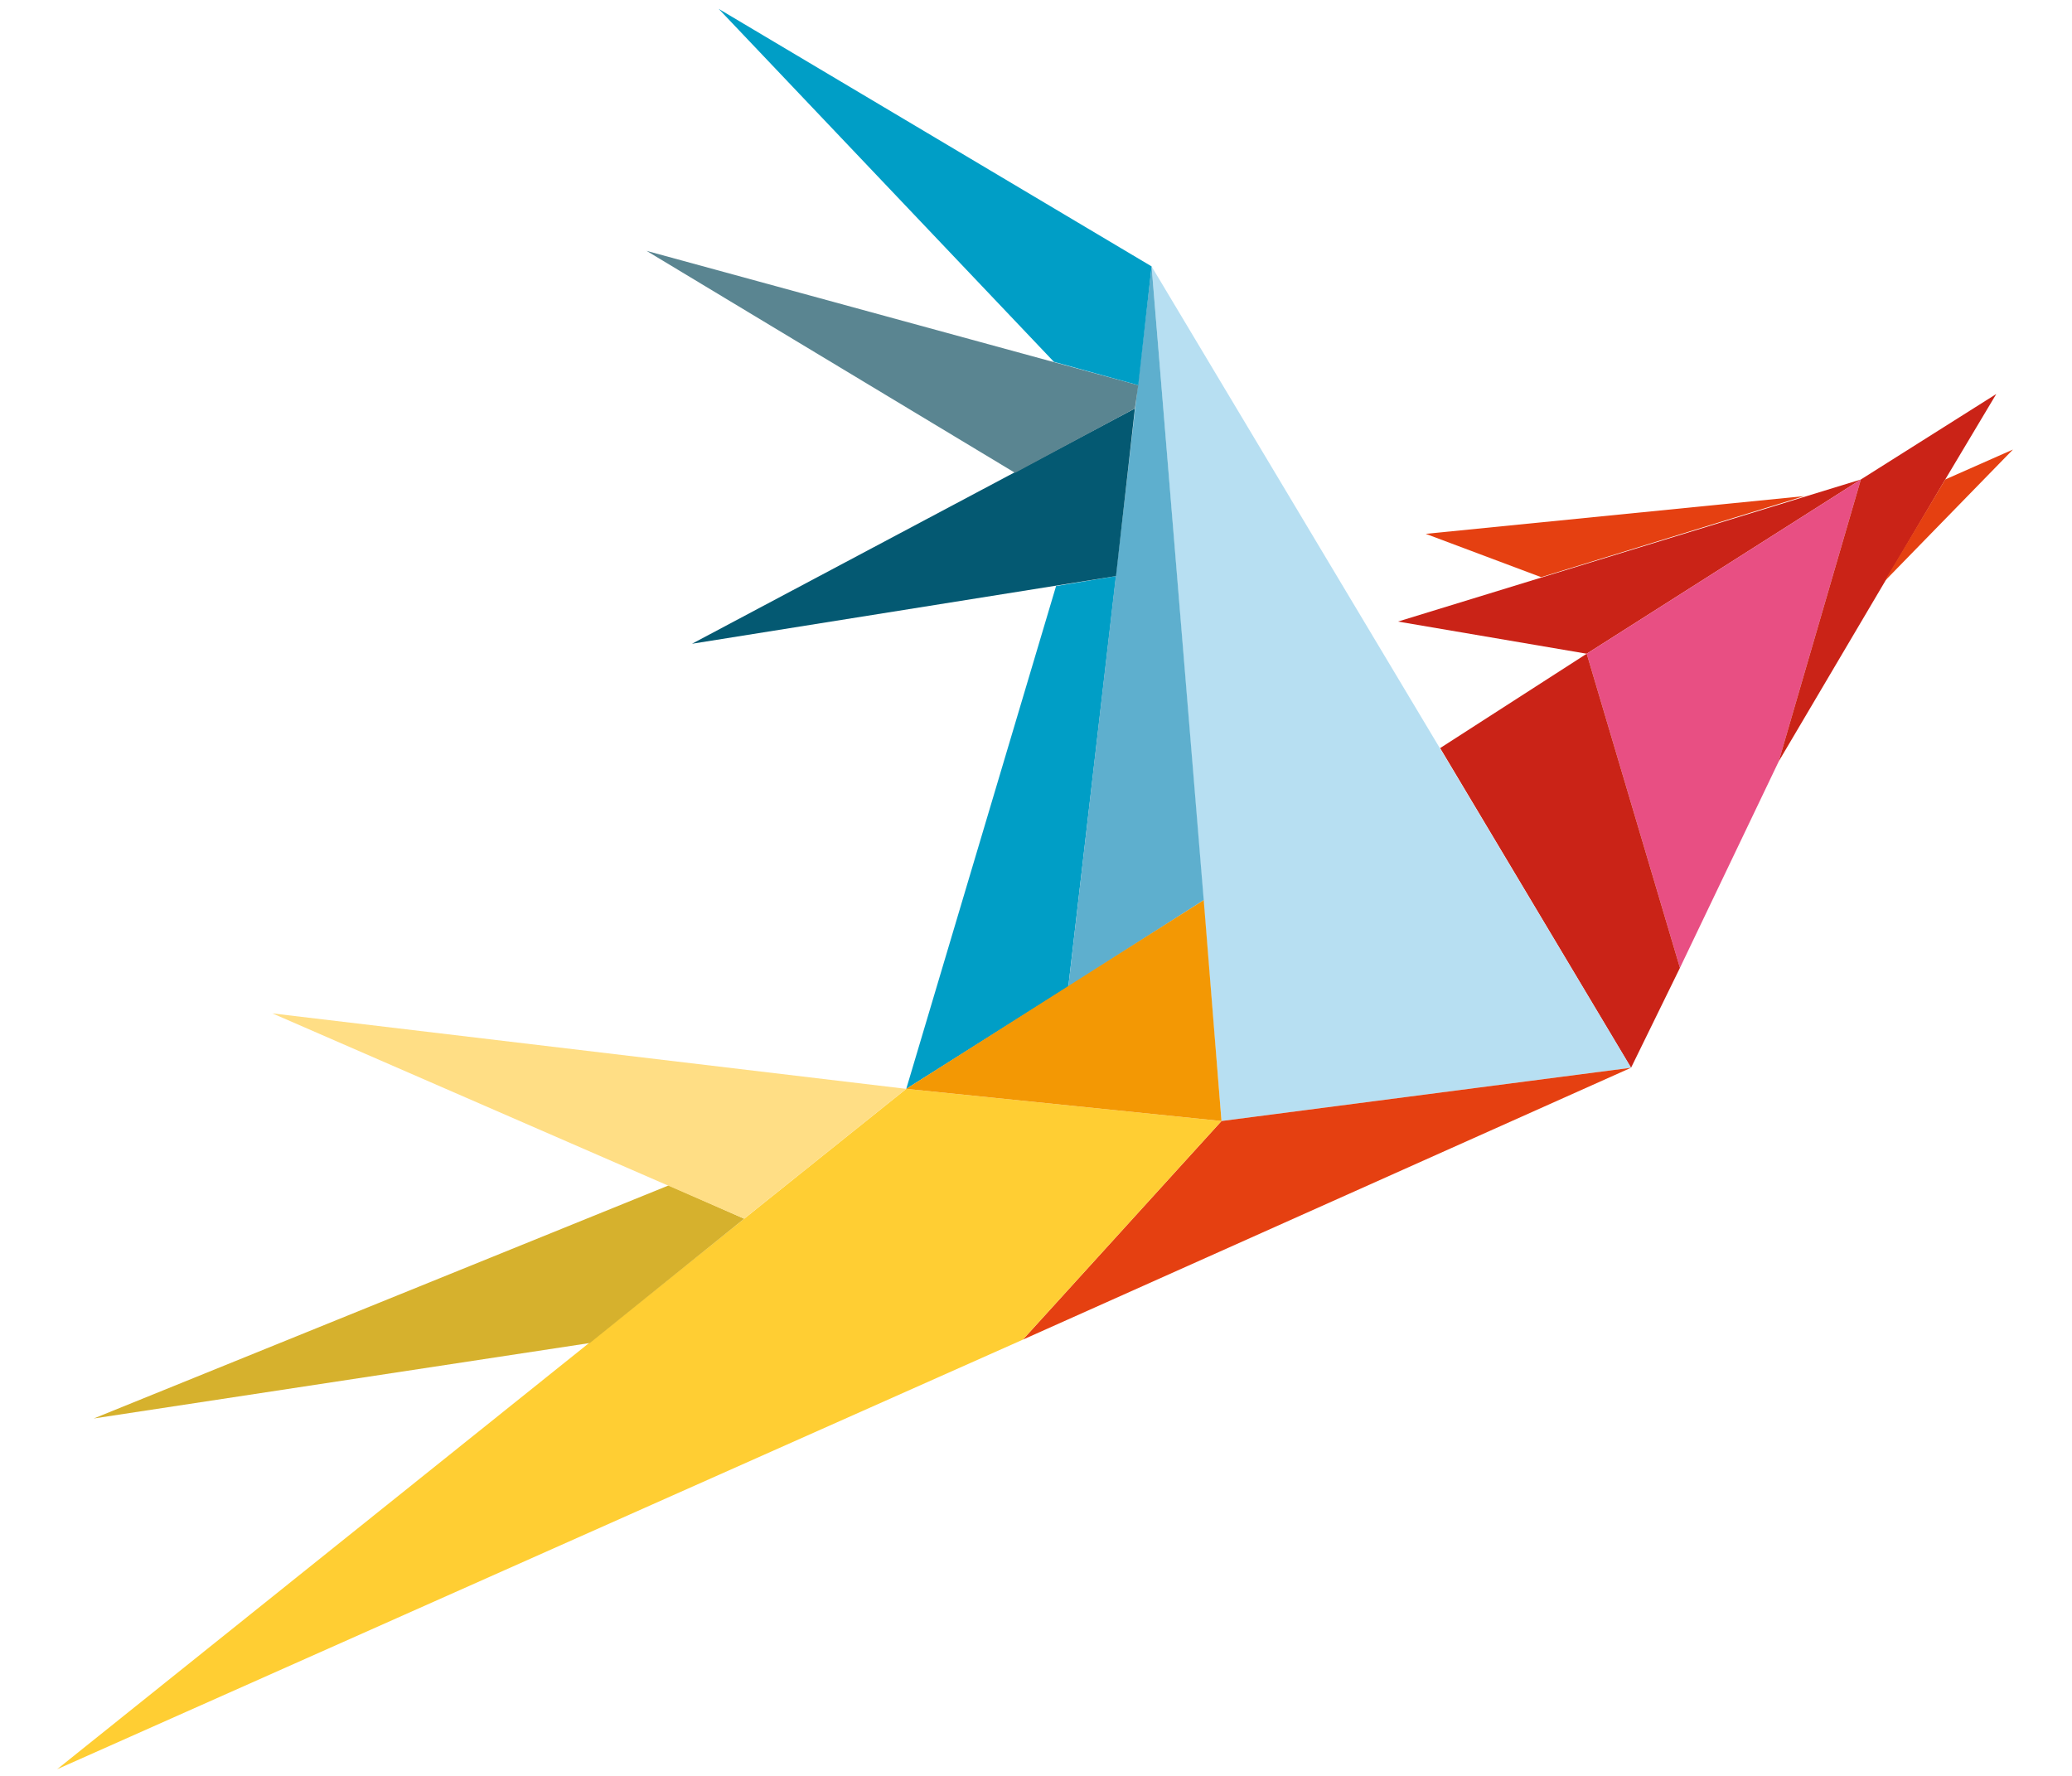
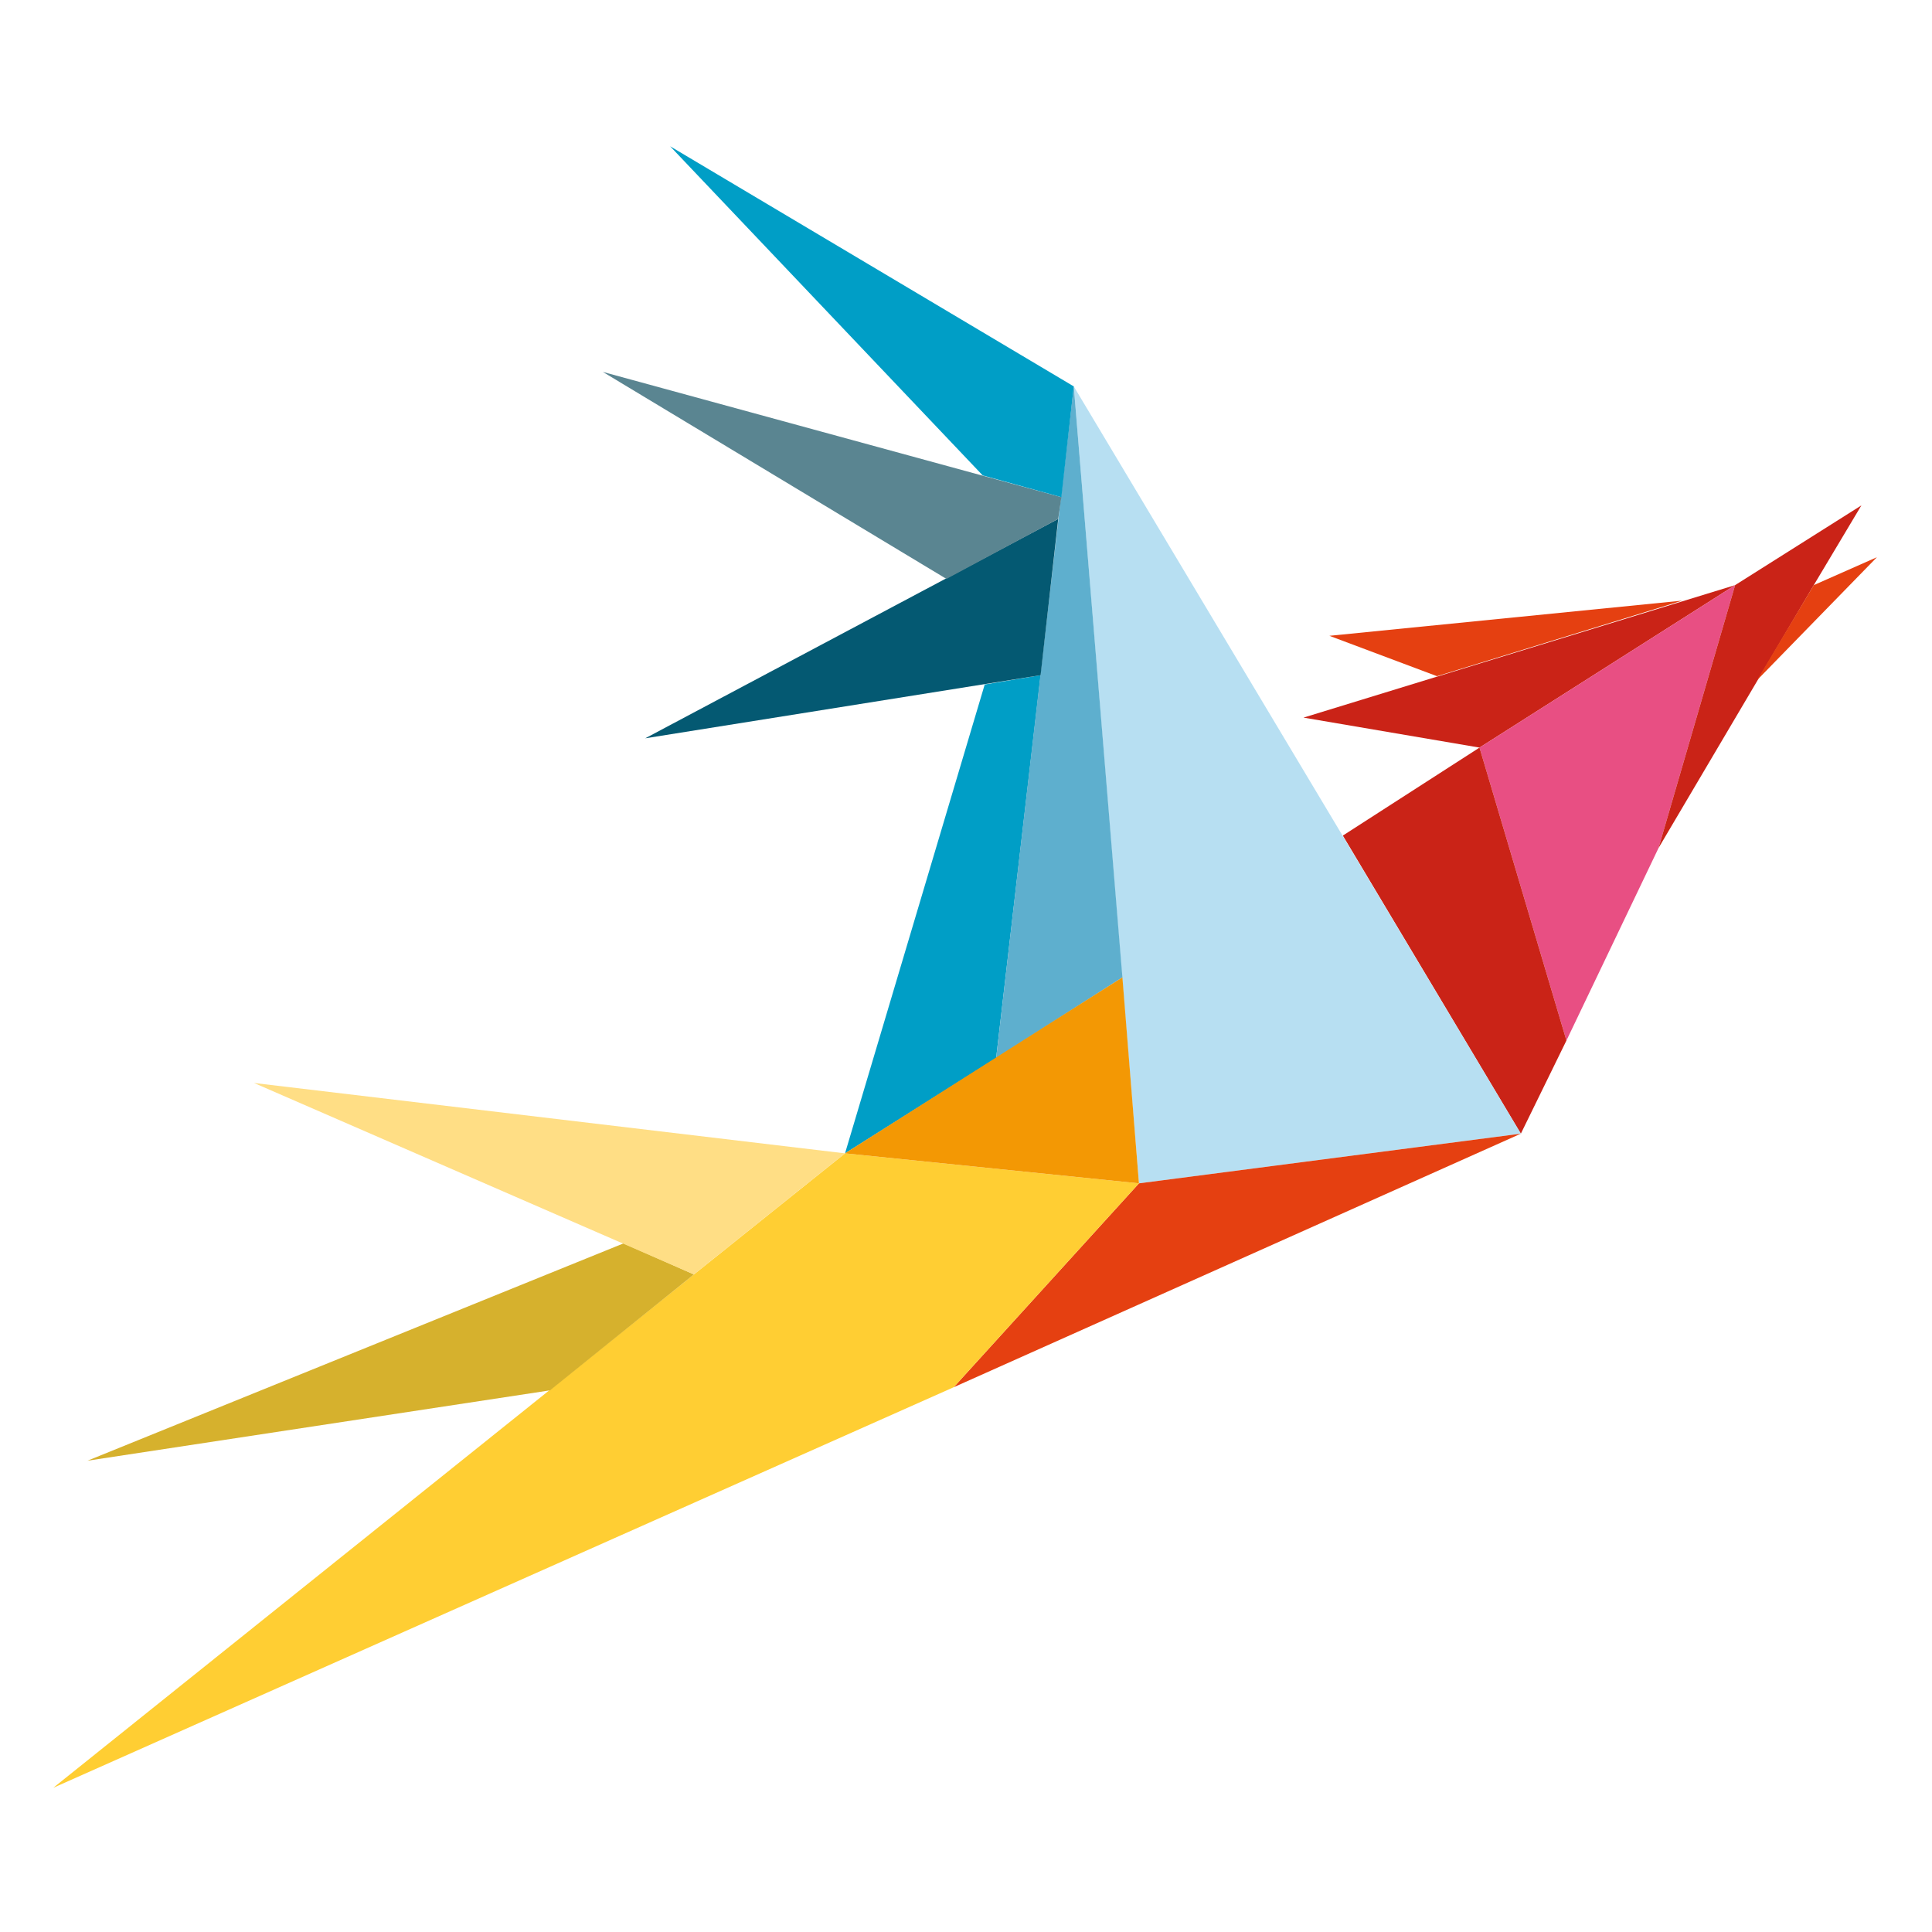
- <svg xmlns="http://www.w3.org/2000/svg" width="42px" height="36px" viewBox="0 0 42 36" version="1.1">
+ <svg xmlns="http://www.w3.org/2000/svg" width="128px" height="128px" viewBox="0 0 42 36" version="1.1">
  <defs />
  <g id="Page-1" stroke="none" stroke-width="1" fill="none" fill-rule="evenodd">
    <g id="logo">
      <g transform="translate(1, 0)" id="Shape">
        <polygon fill="#CA2317" points="27.337 12.6 36.72 9.72 31.163 13.252" />
        <polygon fill="#E84F83" points="33.053 19.62 31.163 13.252 36.72 9.72 35.055 15.435" />
        <polygon fill="#CA2317" points="39.465 7.987 38.43 9.72 35.055 15.435 36.72 9.72" />
        <polygon fill="#E54011" points="39.803 9.113 37.193 11.79 38.43 9.72" />
        <polygon fill="#E54011" points="27.9 10.822 35.572 10.057 30.24 11.7" />
        <polygon fill="#CA2317" points="28.192 15.165 31.163 13.252 33.053 19.62 32.062 21.645" />
        <polygon fill="#B7DFF2" points="23.76 22.725 22.343 5.4 32.062 21.645" />
        <polygon fill="#E54011" points="19.733 27.157 23.76 22.725 32.062 21.645" />
        <polygon fill="#FFCE33" points="0.158 35.865 19.733 27.157 23.76 22.725 17.37 22.073" />
        <polygon fill="#D6B12D" points="0.9 28.755 10.957 27.225 14.085 24.705 12.555 24.03" />
        <polygon fill="#FFDE85" points="4.522 20.543 14.085 24.705 17.37 22.073" />
        <polygon fill="#009EC6" points="21.622 11.678 20.407 11.88 17.37 22.073 20.655 20.003" />
        <polygon fill="#5EAFCE" points="23.4 18.247 20.655 20.003 22.343 5.4" />
        <polygon fill="#045972" points="13.027 13.05 21.622 11.678 22.005 8.28" />
        <polygon fill="#5A8591" points="12.105 5.085 19.575 9.585 22.005 8.28 22.073 7.808" />
        <polygon fill="#009EC6" points="13.568 0.18 20.363 7.335 22.073 7.808 22.343 5.4" />
        <polygon fill="#F39804" points="17.37 22.073 23.4 18.247 23.76 22.725" />
      </g>
    </g>
  </g>
</svg>
